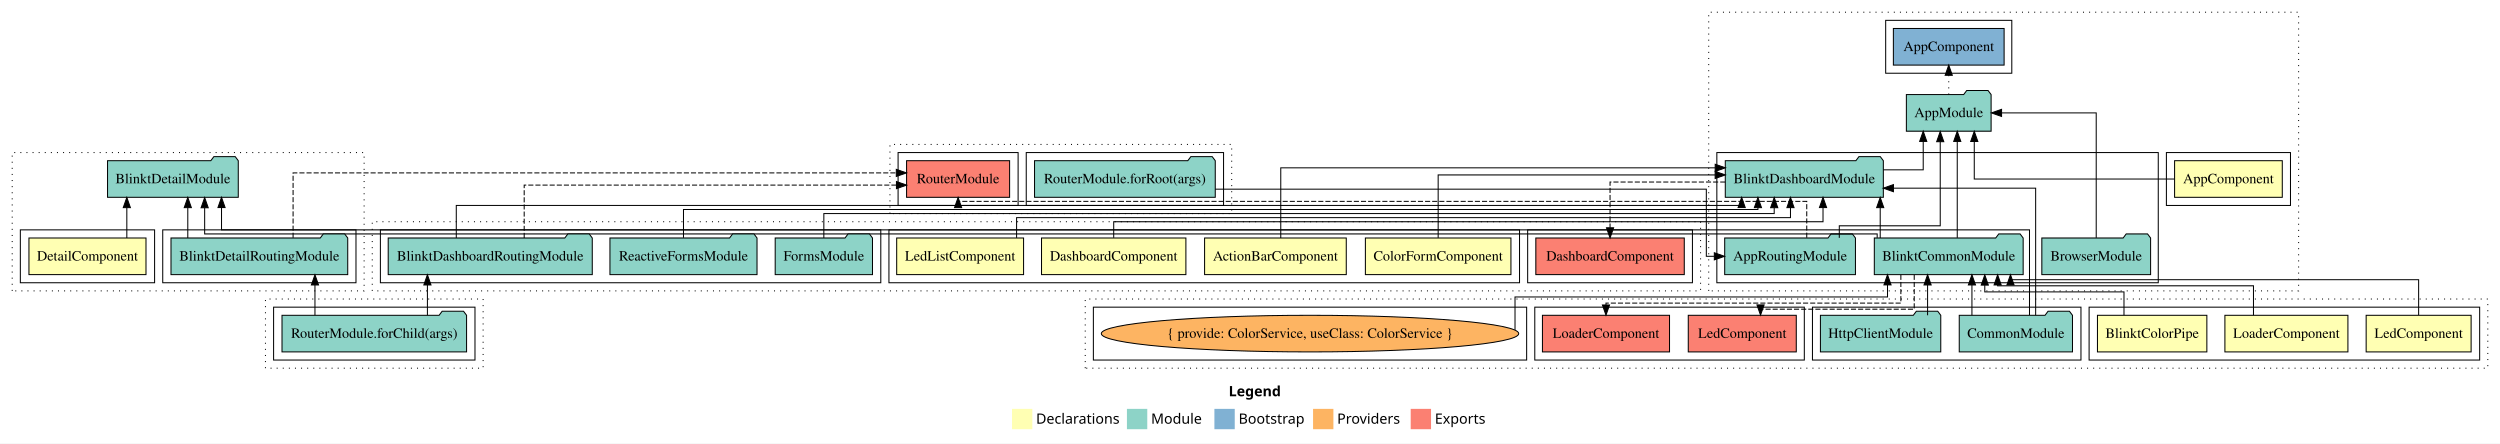
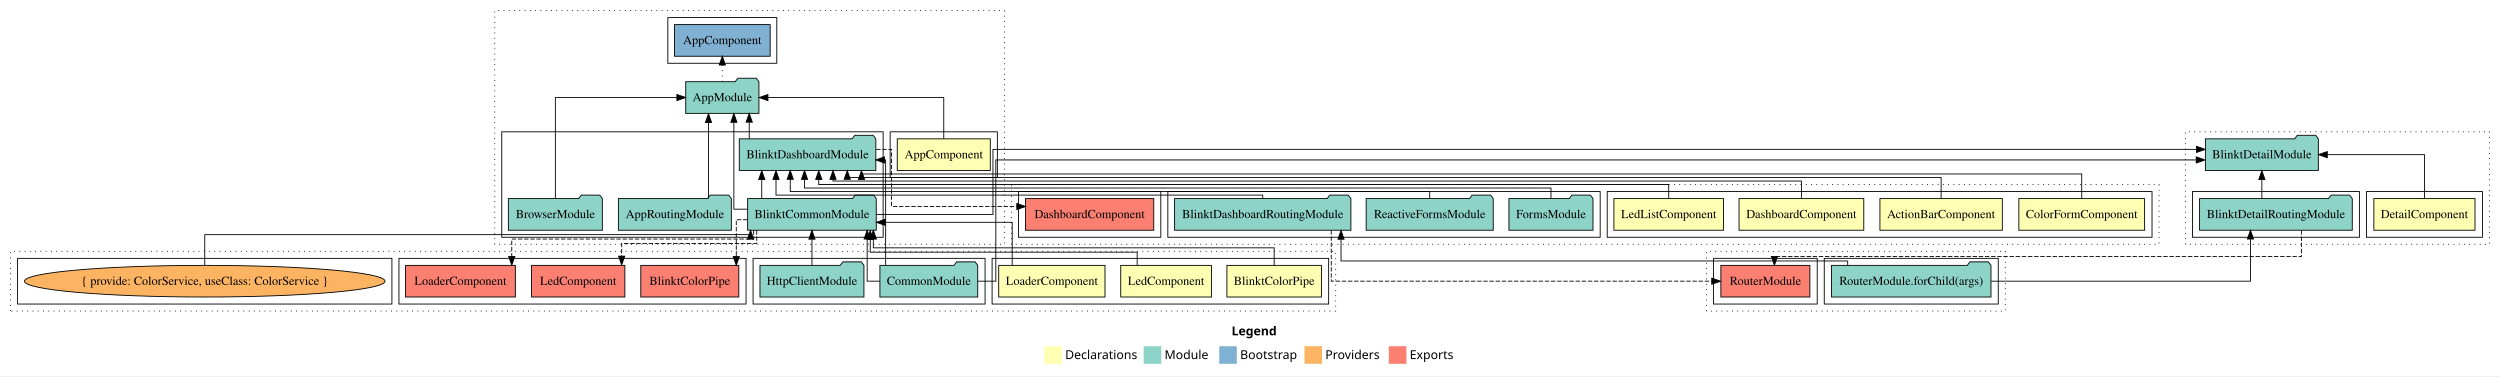
- <svg xmlns="http://www.w3.org/2000/svg" width="2458pt" height="436pt" viewBox="0.00 0.00 2458.00 436.00">
-   <g id="graph0" class="graph" transform="scale(1 1) rotate(0) translate(4 432)">
-     <polygon fill="#ffffff" stroke="transparent" points="-4,4 -4,-432 2454,-432 2454,4 -4,4" />
-     <text text-anchor="start" x="1204.009" y="-42.4" font-family="sans-serif" font-weight="bold" font-size="14.00" fill="#000000">Legend</text>
-     <polygon fill="#ffffb3" stroke="transparent" points="991,-10 991,-30 1011,-30 1011,-10 991,-10" />
-     <text text-anchor="start" x="1014.629" y="-15.4" font-family="sans-serif" font-size="14.00" fill="#000000">  Declarations</text>
-     <polygon fill="#8dd3c7" stroke="transparent" points="1104,-10 1104,-30 1124,-30 1124,-10 1104,-10" />
-     <text text-anchor="start" x="1127.725" y="-15.4" font-family="sans-serif" font-size="14.00" fill="#000000">  Module</text>
-     <polygon fill="#80b1d3" stroke="transparent" points="1190,-10 1190,-30 1210,-30 1210,-10 1190,-10" />
-     <text text-anchor="start" x="1213.781" y="-15.4" font-family="sans-serif" font-size="14.00" fill="#000000">  Bootstrap</text>
-     <polygon fill="#fdb462" stroke="transparent" points="1287,-10 1287,-30 1307,-30 1307,-10 1287,-10" />
-     <text text-anchor="start" x="1310.673" y="-15.4" font-family="sans-serif" font-size="14.00" fill="#000000">  Providers</text>
-     <polygon fill="#fb8072" stroke="transparent" points="1383,-10 1383,-30 1403,-30 1403,-10 1383,-10" />
-     <text text-anchor="start" x="1406.726" y="-15.4" font-family="sans-serif" font-size="14.00" fill="#000000">  Exports</text>
+ <svg xmlns="http://www.w3.org/2000/svg" width="2845pt" height="428pt" viewBox="0.00 0.00 2845.00 428.00">
+   <g id="graph0" class="graph" transform="scale(1 1) rotate(0) translate(4 424)">
+     <polygon fill="#ffffff" stroke="transparent" points="-4,4 -4,-424 2841,-424 2841,4 -4,4" />
+     <text text-anchor="start" x="1397.509" y="-42.4" font-family="sans-serif" font-weight="bold" font-size="14.00" fill="#000000">Legend</text>
+     <polygon fill="#ffffb3" stroke="transparent" points="1184.5,-10 1184.5,-30 1204.5,-30 1204.5,-10 1184.5,-10" />
+     <text text-anchor="start" x="1208.129" y="-15.4" font-family="sans-serif" font-size="14.00" fill="#000000">  Declarations</text>
+     <polygon fill="#8dd3c7" stroke="transparent" points="1297.5,-10 1297.5,-30 1317.5,-30 1317.5,-10 1297.5,-10" />
+     <text text-anchor="start" x="1321.225" y="-15.4" font-family="sans-serif" font-size="14.00" fill="#000000">  Module</text>
+     <polygon fill="#80b1d3" stroke="transparent" points="1383.5,-10 1383.5,-30 1403.5,-30 1403.5,-10 1383.5,-10" />
+     <text text-anchor="start" x="1407.281" y="-15.4" font-family="sans-serif" font-size="14.00" fill="#000000">  Bootstrap</text>
+     <polygon fill="#fdb462" stroke="transparent" points="1480.5,-10 1480.5,-30 1500.5,-30 1500.5,-10 1480.5,-10" />
+     <text text-anchor="start" x="1504.173" y="-15.4" font-family="sans-serif" font-size="14.00" fill="#000000">  Providers</text>
+     <polygon fill="#fb8072" stroke="transparent" points="1576.5,-10 1576.5,-30 1596.5,-30 1596.5,-10 1576.5,-10" />
+     <text text-anchor="start" x="1600.226" y="-15.4" font-family="sans-serif" font-size="14.00" fill="#000000">  Exports</text>
    <g id="clust1" class="cluster">
-       <polygon fill="none" stroke="#000000" stroke-dasharray="1,5" points="1676,-146 1676,-420 2256,-420 2256,-146 1676,-146" />
+       <polygon fill="none" stroke="#000000" stroke-dasharray="1,5" points="559,-146 559,-412 1139,-412 1139,-146 559,-146" />
    </g>
    <g id="clust2" class="cluster">
-       <polygon fill="none" stroke="#000000" points="2126,-230 2126,-282 2248,-282 2248,-230 2126,-230" />
+       <polygon fill="none" stroke="#000000" points="1009,-222 1009,-274 1131,-274 1131,-222 1009,-222" />
    </g>
    <g id="clust4" class="cluster">
-       <polygon fill="none" stroke="#000000" points="1684,-154 1684,-282 2118,-282 2118,-154 1684,-154" />
+       <polygon fill="none" stroke="#000000" points="567,-154 567,-274 1001,-274 1001,-154 567,-154" />
    </g>
    <g id="clust6" class="cluster">
-       <polygon fill="none" stroke="#000000" points="1850,-360 1850,-412 1974,-412 1974,-360 1850,-360" />
+       <polygon fill="none" stroke="#000000" points="756,-352 756,-404 880,-404 880,-352 756,-352" />
    </g>
    <g id="clust8" class="cluster">
-       <polygon fill="none" stroke="#000000" stroke-dasharray="1,5" points="871,-222 871,-290 1207,-290 1207,-222 871,-222" />
-     </g>
-     <g id="clust10" class="cluster">
-       <polygon fill="none" stroke="#000000" points="1005,-230 1005,-282 1199,-282 1199,-230 1005,-230" />
-     </g>
-     <g id="clust11" class="cluster">
-       <polygon fill="none" stroke="#000000" points="879,-230 879,-282 997,-282 997,-230 879,-230" />
+       <polygon fill="none" stroke="#000000" stroke-dasharray="1,5" points="8,-70 8,-138 1516,-138 1516,-70 8,-70" />
+     </g>
+     <g id="clust9" class="cluster">
+       <polygon fill="none" stroke="#000000" points="1125,-78 1125,-130 1508,-130 1508,-78 1125,-78" />
+     </g>
+     <g id="clust13" class="cluster">
+       <polygon fill="none" stroke="#000000" points="853,-78 853,-130 1117,-130 1117,-78 853,-78" />
    </g>
    <g id="clust14" class="cluster">
-       <polygon fill="none" stroke="#000000" stroke-dasharray="1,5" points="1063,-70 1063,-138 2442,-138 2442,-70 1063,-70" />
-     </g>
-     <g id="clust15" class="cluster">
-       <polygon fill="none" stroke="#000000" points="2050,-78 2050,-130 2434,-130 2434,-78 2050,-78" />
-     </g>
-     <g id="clust19" class="cluster">
-       <polygon fill="none" stroke="#000000" points="1778,-78 1778,-130 2042,-130 2042,-78 1778,-78" />
-     </g>
-     <g id="clust20" class="cluster">
-       <polygon fill="none" stroke="#000000" points="1505,-78 1505,-130 1770,-130 1770,-78 1505,-78" />
-     </g>
-     <g id="clust22" class="cluster">
-       <polygon fill="none" stroke="#000000" points="1071,-78 1071,-130 1497,-130 1497,-78 1071,-78" />
+       <polygon fill="none" stroke="#000000" points="450,-78 450,-130 845,-130 845,-78 450,-78" />
+     </g>
+     <g id="clust16" class="cluster">
+       <polygon fill="none" stroke="#000000" points="16,-78 16,-130 442,-130 442,-78 16,-78" />
+     </g>
+     <g id="clust17" class="cluster">
+       <polygon fill="none" stroke="#000000" stroke-dasharray="1,5" points="1147,-146 1147,-214 2453,-214 2453,-146 1147,-146" />
+     </g>
+     <g id="clust18" class="cluster">
+       <polygon fill="none" stroke="#000000" points="1825,-154 1825,-206 2445,-206 2445,-154 1825,-154" />
    </g>
    <g id="clust23" class="cluster">
-       <polygon fill="none" stroke="#000000" stroke-dasharray="1,5" points="362,-146 362,-214 1668,-214 1668,-146 362,-146" />
+       <polygon fill="none" stroke="#000000" points="1325,-154 1325,-206 1817,-206 1817,-154 1325,-154" />
    </g>
    <g id="clust24" class="cluster">
-       <polygon fill="none" stroke="#000000" points="870,-154 870,-206 1490,-206 1490,-154 870,-154" />
+       <polygon fill="none" stroke="#000000" points="1155,-154 1155,-206 1317,-206 1317,-154 1155,-154" />
+     </g>
+     <g id="clust27" class="cluster">
+       <polygon fill="none" stroke="#000000" stroke-dasharray="1,5" points="1938,-70 1938,-138 2278,-138 2278,-70 1938,-70" />
    </g>
    <g id="clust29" class="cluster">
-       <polygon fill="none" stroke="#000000" points="370,-154 370,-206 862,-206 862,-154 370,-154" />
+       <polygon fill="none" stroke="#000000" points="2072,-78 2072,-130 2270,-130 2270,-78 2072,-78" />
    </g>
    <g id="clust30" class="cluster">
-       <polygon fill="none" stroke="#000000" points="1498,-154 1498,-206 1660,-206 1660,-154 1498,-154" />
+       <polygon fill="none" stroke="#000000" points="1946,-78 1946,-130 2064,-130 2064,-78 1946,-78" />
    </g>
    <g id="clust33" class="cluster">
-       <polygon fill="none" stroke="#000000" stroke-dasharray="1,5" points="257,-70 257,-138 471,-138 471,-70 257,-70" />
-     </g>
-     <g id="clust35" class="cluster">
-       <polygon fill="none" stroke="#000000" points="265,-78 265,-130 463,-130 463,-78 265,-78" />
-     </g>
-     <g id="clust39" class="cluster">
-       <polygon fill="none" stroke="#000000" stroke-dasharray="1,5" points="8,-146 8,-282 354,-282 354,-146 8,-146" />
-     </g>
-     <g id="clust40" class="cluster">
-       <polygon fill="none" stroke="#000000" points="16,-154 16,-206 148,-206 148,-154 16,-154" />
-     </g>
-     <g id="clust42" class="cluster">
-       <polygon fill="none" stroke="#000000" points="156,-154 156,-206 346,-206 346,-154 156,-154" />
+       <polygon fill="none" stroke="#000000" stroke-dasharray="1,5" points="2483,-146 2483,-274 2829,-274 2829,-146 2483,-146" />
+     </g>
+     <g id="clust34" class="cluster">
+       <polygon fill="none" stroke="#000000" points="2689,-154 2689,-206 2821,-206 2821,-154 2689,-154" />
+     </g>
+     <g id="clust36" class="cluster">
+       <polygon fill="none" stroke="#000000" points="2491,-154 2491,-206 2681,-206 2681,-154 2491,-154" />
    </g>
    <g id="node1" class="node">
-       <polygon fill="#ffffb3" stroke="#000000" points="2239.94,-274 2134.06,-274 2134.06,-238 2239.94,-238 2239.94,-274" />
-       <text text-anchor="middle" x="2187" y="-251.8" font-family="Times,serif" font-size="14.00" fill="#000000">AppComponent</text>
+       <polygon fill="#ffffb3" stroke="#000000" points="1122.94,-266 1017.06,-266 1017.06,-230 1122.94,-230 1122.94,-266" />
+       <text text-anchor="middle" x="1070" y="-243.8" font-family="Times,serif" font-size="14.00" fill="#000000">AppComponent</text>
    </g>
    <g id="node2" class="node">
-       <polygon fill="#8dd3c7" stroke="#000000" points="1953.657,-339 1950.657,-343 1929.657,-343 1926.657,-339 1870.343,-339 1870.343,-303 1953.657,-303 1953.657,-339" />
-       <text text-anchor="middle" x="1912" y="-316.8" font-family="Times,serif" font-size="14.00" fill="#000000">AppModule</text>
+       <polygon fill="#8dd3c7" stroke="#000000" points="859.657,-331 856.657,-335 835.657,-335 832.657,-331 776.343,-331 776.343,-295 859.657,-295 859.657,-331" />
+       <text text-anchor="middle" x="818" y="-308.8" font-family="Times,serif" font-size="14.00" fill="#000000">AppModule</text>
    </g>
    <g id="edge1" class="edge">
-       <path fill="none" stroke="#000000" d="M2134.002,-256C2060.645,-256 1937.097,-256 1937.097,-256 1937.097,-256 1937.097,-292.894 1937.097,-292.894" />
-       <polygon fill="#000000" stroke="#000000" points="1933.597,-292.894 1937.097,-302.894 1940.597,-292.894 1933.597,-292.894" />
+       <path fill="none" stroke="#000000" d="M1070,-266.106C1070,-285.339 1070,-313 1070,-313 1070,-313 869.896,-313 869.896,-313" />
+       <polygon fill="#000000" stroke="#000000" points="869.896,-309.5 859.896,-313 869.895,-316.5 869.896,-309.5" />
    </g>
    <g id="node7" class="node">
-       <polygon fill="#80b1d3" stroke="#000000" points="1966.439,-404 1857.561,-404 1857.561,-368 1966.439,-368 1966.439,-404" />
-       <text text-anchor="middle" x="1912" y="-381.8" font-family="Times,serif" font-size="14.00" fill="#000000">AppComponent </text>
+       <polygon fill="#80b1d3" stroke="#000000" points="872.439,-396 763.561,-396 763.561,-360 872.439,-360 872.439,-396" />
+       <text text-anchor="middle" x="818" y="-373.8" font-family="Times,serif" font-size="14.00" fill="#000000">AppComponent </text>
    </g>
    <g id="edge6" class="edge">
-       <path fill="none" stroke="#000000" stroke-dasharray="1,5" d="M1912,-339.106C1912,-339.106 1912,-357.991 1912,-357.991" />
-       <polygon fill="#000000" stroke="#000000" points="1908.5,-357.991 1912,-367.991 1915.5,-357.991 1908.5,-357.991" />
+       <path fill="none" stroke="#000000" stroke-dasharray="1,5" d="M818,-331.106C818,-331.106 818,-349.991 818,-349.991" />
+       <polygon fill="#000000" stroke="#000000" points="814.5,-349.991 818,-359.991 821.5,-349.991 814.5,-349.991" />
    </g>
    <g id="node3" class="node">
-       <polygon fill="#8dd3c7" stroke="#000000" points="2110.473,-198 2107.473,-202 2086.473,-202 2083.473,-198 2003.527,-198 2003.527,-162 2110.473,-162 2110.473,-198" />
-       <text text-anchor="middle" x="2057" y="-175.8" font-family="Times,serif" font-size="14.00" fill="#000000">BrowserModule</text>
+       <polygon fill="#8dd3c7" stroke="#000000" points="681.473,-198 678.473,-202 657.473,-202 654.473,-198 574.527,-198 574.527,-162 681.473,-162 681.473,-198" />
+       <text text-anchor="middle" x="628" y="-175.8" font-family="Times,serif" font-size="14.00" fill="#000000">BrowserModule</text>
    </g>
    <g id="edge2" class="edge">
-       <path fill="none" stroke="#000000" d="M2057,-198.145C2057,-236.226 2057,-321 2057,-321 2057,-321 1963.94,-321 1963.94,-321" />
-       <polygon fill="#000000" stroke="#000000" points="1963.94,-317.5 1953.94,-321 1963.94,-324.5 1963.94,-317.5" />
+       <path fill="none" stroke="#000000" d="M628,-198.214C628,-234.64 628,-313 628,-313 628,-313 766.304,-313 766.304,-313" />
+       <polygon fill="#000000" stroke="#000000" points="766.304,-316.5 776.304,-313 766.304,-309.5 766.304,-316.5" />
    </g>
    <g id="node4" class="node">
-       <polygon fill="#8dd3c7" stroke="#000000" points="1820.274,-198 1817.274,-202 1796.274,-202 1793.274,-198 1691.726,-198 1691.726,-162 1820.274,-162 1820.274,-198" />
-       <text text-anchor="middle" x="1756" y="-175.8" font-family="Times,serif" font-size="14.00" fill="#000000">AppRoutingModule</text>
+       <polygon fill="#8dd3c7" stroke="#000000" points="828.274,-198 825.274,-202 804.274,-202 801.274,-198 699.726,-198 699.726,-162 828.274,-162 828.274,-198" />
+       <text text-anchor="middle" x="764" y="-175.8" font-family="Times,serif" font-size="14.00" fill="#000000">AppRoutingModule</text>
    </g>
    <g id="edge3" class="edge">
-       <path fill="none" stroke="#000000" d="M1804.389,-198.143C1804.389,-204.461 1804.389,-210 1804.389,-210 1804.389,-210 1903.634,-210 1903.634,-210 1903.634,-210 1903.634,-292.671 1903.634,-292.671" />
-       <polygon fill="#000000" stroke="#000000" points="1900.134,-292.671 1903.634,-302.671 1907.134,-292.671 1900.134,-292.671" />
+       <path fill="none" stroke="#000000" d="M802.279,-198.214C802.279,-198.214 802.279,-284.579 802.279,-284.579" />
+       <polygon fill="#000000" stroke="#000000" points="798.779,-284.579 802.279,-294.579 805.779,-284.579 798.779,-284.579" />
+     </g>
+     <g id="node5" class="node">
+       <polygon fill="#8dd3c7" stroke="#000000" points="992.699,-266 989.699,-270 968.699,-270 965.699,-266 837.301,-266 837.301,-230 992.699,-230 992.699,-266" />
+       <text text-anchor="middle" x="915" y="-243.8" font-family="Times,serif" font-size="14.00" fill="#000000">BlinktDashboardModule</text>
+     </g>
+     <g id="edge4" class="edge">
+       <path fill="none" stroke="#000000" d="M848.614,-266.106C848.614,-266.106 848.614,-284.991 848.614,-284.991" />
+       <polygon fill="#000000" stroke="#000000" points="845.114,-284.991 848.614,-294.991 852.114,-284.991 845.114,-284.991" />
+     </g>
+     <g id="node24" class="node">
+       <polygon fill="#fb8072" stroke="#000000" points="1308.974,-198 1163.026,-198 1163.026,-162 1308.974,-162 1308.974,-198" />
+       <text text-anchor="middle" x="1236" y="-175.8" font-family="Times,serif" font-size="14.00" fill="#000000">DashboardComponent </text>
+     </g>
+     <g id="edge25" class="edge">
+       <path fill="none" stroke="#000000" stroke-dasharray="5,2" d="M993.046,-254C1003.43,-254 1010.576,-254 1010.576,-254 1010.576,-254 1010.576,-189 1010.576,-189 1010.576,-189 1153.122,-189 1153.122,-189" />
+       <polygon fill="#000000" stroke="#000000" points="1153.122,-192.5 1163.122,-189 1153.122,-185.5 1153.122,-192.5" />
+     </g>
+     <g id="node6" class="node">
+       <polygon fill="#8dd3c7" stroke="#000000" points="993.176,-198 990.176,-202 969.176,-202 966.176,-198 846.824,-198 846.824,-162 993.176,-162 993.176,-198" />
+       <text text-anchor="middle" x="920" y="-175.8" font-family="Times,serif" font-size="14.00" fill="#000000">BlinktCommonModule</text>
+     </g>
+     <g id="edge5" class="edge">
+       <path fill="none" stroke="#000000" d="M846.617,-186C837.409,-186 831.139,-186 831.139,-186 831.139,-186 831.139,-284.804 831.139,-284.804" />
+       <polygon fill="#000000" stroke="#000000" points="827.639,-284.804 831.139,-294.804 834.639,-284.804 827.639,-284.804" />
+     </g>
+     <g id="edge24" class="edge">
+       <path fill="none" stroke="#000000" d="M862.877,-198.223C862.877,-198.223 862.877,-219.727 862.877,-219.727" />
+       <polygon fill="#000000" stroke="#000000" points="859.377,-219.727 862.877,-229.727 866.377,-219.727 859.377,-219.727" />
+     </g>
+     <g id="node13" class="node">
+       <polygon fill="#fb8072" stroke="#000000" points="707.1,-122 600.9,-122 600.9,-86 707.1,-86 707.1,-122" />
+       <text text-anchor="middle" x="654" y="-99.8" font-family="Times,serif" font-size="14.00" fill="#000000">LedComponent </text>
+     </g>
+     <g id="edge12" class="edge">
+       <path fill="none" stroke="#000000" stroke-dasharray="5,2" d="M857.168,-161.955C857.168,-154.251 857.168,-147 857.168,-147 857.168,-147 703.456,-147 703.456,-147 703.456,-147 703.456,-132.485 703.456,-132.485" />
+       <polygon fill="#000000" stroke="#000000" points="706.956,-132.485 703.456,-122.485 699.956,-132.486 706.956,-132.485" />
+     </g>
+     <g id="node14" class="node">
+       <polygon fill="#fb8072" stroke="#000000" points="582.476,-122 457.524,-122 457.524,-86 582.476,-86 582.476,-122" />
+       <text text-anchor="middle" x="520" y="-99.8" font-family="Times,serif" font-size="14.00" fill="#000000">LoaderComponent </text>
+     </g>
+     <g id="edge13" class="edge">
+       <path fill="none" stroke="#000000" stroke-dasharray="5,2" d="M853.666,-161.793C853.666,-156.445 853.666,-152 853.666,-152 853.666,-152 578.375,-152 578.375,-152 578.375,-152 578.375,-132.147 578.375,-132.147" />
+       <polygon fill="#000000" stroke="#000000" points="581.875,-132.147 578.375,-122.147 574.875,-132.147 581.875,-132.147" />
+     </g>
+     <g id="node15" class="node">
+       <polygon fill="#fb8072" stroke="#000000" points="836.784,-122 725.216,-122 725.216,-86 836.784,-86 836.784,-122" />
+       <text text-anchor="middle" x="781" y="-99.8" font-family="Times,serif" font-size="14.00" fill="#000000">BlinktColorPipe </text>
+     </g>
+     <g id="edge14" class="edge">
+       <path fill="none" stroke="#000000" stroke-dasharray="5,2" d="M846.596,-174C838.941,-174 833.89,-174 833.89,-174 833.89,-174 833.89,-132.027 833.89,-132.027" />
+       <polygon fill="#000000" stroke="#000000" points="837.39,-132.027 833.89,-122.027 830.39,-132.027 837.39,-132.027" />
+     </g>
+     <g id="node28" class="node">
+       <polygon fill="#8dd3c7" stroke="#000000" points="2634.266,-266 2631.266,-270 2610.266,-270 2607.266,-266 2505.734,-266 2505.734,-230 2634.266,-230 2634.266,-266" />
+       <text text-anchor="middle" x="2570" y="-243.8" font-family="Times,serif" font-size="14.00" fill="#000000">BlinktDetailModule</text>
+     </g>
+     <g id="edge31" class="edge">
+       <path fill="none" stroke="#000000" d="M993.202,-180C1052.408,-180 1125.984,-180 1125.984,-180 1125.984,-180 1125.984,-254 1125.984,-254 1125.984,-254 2495.619,-254 2495.619,-254" />
+       <polygon fill="#000000" stroke="#000000" points="2495.62,-257.5 2505.619,-254 2495.619,-250.5 2495.62,-257.5" />
+     </g>
+     <g id="node8" class="node">
+       <polygon fill="#ffffb3" stroke="#000000" points="1374.6,-122 1271.4,-122 1271.4,-86 1374.6,-86 1374.6,-122" />
+       <text text-anchor="middle" x="1323" y="-99.8" font-family="Times,serif" font-size="14.00" fill="#000000">LedComponent</text>
+     </g>
+     <g id="edge7" class="edge">
+       <path fill="none" stroke="#000000" d="M1290.093,-122.045C1290.093,-129.749 1290.093,-137 1290.093,-137 1290.093,-137 986.334,-137 986.334,-137 986.334,-137 986.334,-151.515 986.334,-151.515" />
+       <polygon fill="#000000" stroke="#000000" points="982.834,-151.514 986.334,-161.515 989.834,-151.515 982.834,-151.514" />
    </g>
    <g id="node9" class="node">
-       <polygon fill="#fb8072" stroke="#000000" points="988.652,-274 887.348,-274 887.348,-238 988.652,-238 988.652,-274" />
-       <text text-anchor="middle" x="938" y="-251.8" font-family="Times,serif" font-size="14.00" fill="#000000">RouterModule </text>
+       <polygon fill="#ffffb3" stroke="#000000" points="1253.475,-122 1132.525,-122 1132.525,-86 1253.475,-86 1253.475,-122" />
+       <text text-anchor="middle" x="1193" y="-99.8" font-family="Times,serif" font-size="14.00" fill="#000000">LoaderComponent</text>
    </g>
    <g id="edge8" class="edge">
-       <path fill="none" stroke="#000000" stroke-dasharray="5,2" d="M1772.392,-198.282C1772.392,-213.948 1772.392,-234 1772.392,-234 1772.392,-234 938,-234 938,-234 938,-234 938,-234.383 938,-234.383" />
-       <polygon fill="#000000" stroke="#000000" points="934.5,-227.832 938,-237.832 941.5,-227.832 934.5,-227.832" />
-     </g>
-     <g id="node5" class="node">
-       <polygon fill="#8dd3c7" stroke="#000000" points="1847.699,-274 1844.699,-278 1823.699,-278 1820.699,-274 1692.301,-274 1692.301,-238 1847.699,-238 1847.699,-274" />
-       <text text-anchor="middle" x="1770" y="-251.8" font-family="Times,serif" font-size="14.00" fill="#000000">BlinktDashboardModule</text>
-     </g>
-     <g id="edge4" class="edge">
-       <path fill="none" stroke="#000000" d="M1847.651,-265C1869.243,-265 1886.903,-265 1886.903,-265 1886.903,-265 1886.903,-292.973 1886.903,-292.973" />
-       <polygon fill="#000000" stroke="#000000" points="1883.403,-292.973 1886.903,-302.973 1890.403,-292.973 1883.403,-292.973" />
+       <path fill="none" stroke="#000000" d="M1147.888,-122.308C1147.888,-142.145 1147.888,-171 1147.888,-171 1147.888,-171 1003.36,-171 1003.36,-171" />
+       <polygon fill="#000000" stroke="#000000" points="1003.36,-167.5 993.36,-171 1003.36,-174.5 1003.36,-167.5" />
+     </g>
+     <g id="node10" class="node">
+       <polygon fill="#ffffb3" stroke="#000000" points="1499.784,-122 1392.216,-122 1392.216,-86 1499.784,-86 1499.784,-122" />
+       <text text-anchor="middle" x="1446" y="-99.8" font-family="Times,serif" font-size="14.00" fill="#000000">BlinktColorPipe</text>
+     </g>
+     <g id="edge9" class="edge">
+       <path fill="none" stroke="#000000" d="M1446,-122.11C1446,-131.897 1446,-142 1446,-142 1446,-142 989.836,-142 989.836,-142 989.836,-142 989.836,-151.89 989.836,-151.89" />
+       <polygon fill="#000000" stroke="#000000" points="986.336,-151.89 989.836,-161.89 993.336,-151.89 986.336,-151.89" />
+     </g>
+     <g id="node11" class="node">
+       <polygon fill="#8dd3c7" stroke="#000000" points="1108.668,-122 1105.668,-126 1084.668,-126 1081.668,-122 997.332,-122 997.332,-86 1108.668,-86 1108.668,-122" />
+       <text text-anchor="middle" x="1053" y="-99.8" font-family="Times,serif" font-size="14.00" fill="#000000">CommonModule</text>
+     </g>
+     <g id="edge20" class="edge">
+       <path fill="none" stroke="#000000" d="M1003.871,-122.041C1003.871,-159.448 1003.871,-242 1003.871,-242 1003.871,-242 1002.615,-242 1002.615,-242" />
+       <polygon fill="#000000" stroke="#000000" points="1002.615,-238.5 992.615,-242 1002.615,-245.5 1002.615,-238.5" />
+     </g>
+     <g id="edge10" class="edge">
+       <path fill="none" stroke="#000000" d="M997.032,-104C988.695,-104 982.832,-104 982.832,-104 982.832,-104 982.832,-151.989 982.832,-151.989" />
+       <polygon fill="#000000" stroke="#000000" points="979.332,-151.989 982.832,-161.989 986.332,-151.989 979.332,-151.989" />
+     </g>
+     <g id="edge29" class="edge">
+       <path fill="none" stroke="#000000" d="M1108.815,-104C1120.442,-104 1129.248,-104 1129.248,-104 1129.248,-104 1129.248,-242 1129.248,-242 1129.248,-242 2495.295,-242 2495.295,-242" />
+       <polygon fill="#000000" stroke="#000000" points="2495.295,-245.5 2505.295,-242 2495.295,-238.5 2495.295,-245.5" />
+     </g>
+     <g id="node12" class="node">
+       <polygon fill="#8dd3c7" stroke="#000000" points="979.161,-122 976.161,-126 955.161,-126 952.161,-122 860.839,-122 860.839,-86 979.161,-86 979.161,-122" />
+       <text text-anchor="middle" x="920" y="-99.8" font-family="Times,serif" font-size="14.00" fill="#000000">HttpClientModule</text>
+     </g>
+     <g id="edge11" class="edge">
+       <path fill="none" stroke="#000000" d="M920,-122.011C920,-122.011 920,-151.855 920,-151.855" />
+       <polygon fill="#000000" stroke="#000000" points="916.5,-151.855 920,-161.855 923.5,-151.855 916.5,-151.855" />
+     </g>
+     <g id="node16" class="node">
+       <ellipse fill="#fdb462" stroke="#000000" cx="229" cy="-104" rx="205.203" ry="18" />
+       <text text-anchor="middle" x="229" y="-99.8" font-family="Times,serif" font-size="14.00" fill="#000000">{ provide: ColorService, useClass: ColorService }</text>
+     </g>
+     <g id="edge15" class="edge">
+       <path fill="none" stroke="#000000" d="M229,-122.24C229,-137.571 229,-157 229,-157 229,-157 850.164,-157 850.164,-157 850.164,-157 850.164,-157.488 850.164,-157.488" />
+       <polygon fill="#000000" stroke="#000000" points="846.664,-151.878 850.164,-161.878 853.664,-151.878 846.664,-151.878" />
+     </g>
+     <g id="node17" class="node">
+       <polygon fill="#ffffb3" stroke="#000000" points="2116.973,-198 1975.027,-198 1975.027,-162 2116.973,-162 2116.973,-198" />
+       <text text-anchor="middle" x="2046" y="-175.8" font-family="Times,serif" font-size="14.00" fill="#000000">DashboardComponent</text>
+     </g>
+     <g id="edge16" class="edge">
+       <path fill="none" stroke="#000000" d="M2046,-198.11C2046,-207.897 2046,-218 2046,-218 2046,-218 943.954,-218 943.954,-218 943.954,-218 943.954,-219.857 943.954,-219.857" />
+       <polygon fill="#000000" stroke="#000000" points="940.454,-219.857 943.954,-229.857 947.454,-219.857 940.454,-219.857" />
+     </g>
+     <g id="node18" class="node">
+       <polygon fill="#ffffb3" stroke="#000000" points="1957.378,-198 1832.622,-198 1832.622,-162 1957.378,-162 1957.378,-198" />
+       <text text-anchor="middle" x="1895" y="-175.8" font-family="Times,serif" font-size="14.00" fill="#000000">LedListComponent</text>
+     </g>
+     <g id="edge17" class="edge">
+       <path fill="none" stroke="#000000" d="M1895,-198.194C1895,-206.278 1895,-214 1895,-214 1895,-214 927.738,-214 927.738,-214 927.738,-214 927.738,-219.806 927.738,-219.806" />
+       <polygon fill="#000000" stroke="#000000" points="924.239,-219.805 927.738,-229.806 931.239,-219.806 924.239,-219.805" />
+     </g>
+     <g id="node19" class="node">
+       <polygon fill="#ffffb3" stroke="#000000" points="2436.555,-198 2293.445,-198 2293.445,-162 2436.555,-162 2436.555,-198" />
+       <text text-anchor="middle" x="2365" y="-175.8" font-family="Times,serif" font-size="14.00" fill="#000000">ColorFormComponent</text>
+     </g>
+     <g id="edge18" class="edge">
+       <path fill="none" stroke="#000000" d="M2365,-198.18C2365,-211.038 2365,-226 2365,-226 2365,-226 976.384,-226 976.384,-226 976.384,-226 976.384,-226.383 976.384,-226.383" />
+       <polygon fill="#000000" stroke="#000000" points="972.885,-219.832 976.384,-229.832 979.885,-219.832 972.885,-219.832" />
+     </g>
+     <g id="node20" class="node">
+       <polygon fill="#ffffb3" stroke="#000000" points="2274.647,-198 2135.353,-198 2135.353,-162 2274.647,-162 2274.647,-198" />
+       <text text-anchor="middle" x="2205" y="-175.8" font-family="Times,serif" font-size="14.00" fill="#000000">ActionBarComponent</text>
+     </g>
+     <g id="edge19" class="edge">
+       <path fill="none" stroke="#000000" d="M2205,-198.055C2205,-209.439 2205,-222 2205,-222 2205,-222 960.169,-222 960.169,-222 960.169,-222 960.169,-222.794 960.169,-222.794" />
+       <polygon fill="#000000" stroke="#000000" points="956.669,-219.942 960.169,-229.942 963.669,-219.942 956.669,-219.942" />
+     </g>
+     <g id="node21" class="node">
+       <polygon fill="#8dd3c7" stroke="#000000" points="1808.829,-198 1805.829,-202 1784.829,-202 1781.829,-198 1713.171,-198 1713.171,-162 1808.829,-162 1808.829,-198" />
+       <text text-anchor="middle" x="1761" y="-175.8" font-family="Times,serif" font-size="14.00" fill="#000000">FormsModule</text>
+     </g>
+     <g id="edge21" class="edge">
+       <path fill="none" stroke="#000000" d="M1761,-198.143C1761,-204.461 1761,-210 1761,-210 1761,-210 911.523,-210 911.523,-210 911.523,-210 911.523,-219.89 911.523,-219.89" />
+       <polygon fill="#000000" stroke="#000000" points="908.023,-219.89 911.523,-229.89 915.023,-219.89 908.023,-219.89" />
+     </g>
+     <g id="node22" class="node">
+       <polygon fill="#8dd3c7" stroke="#000000" points="1695.305,-198 1692.305,-202 1671.305,-202 1668.305,-198 1550.695,-198 1550.695,-162 1695.305,-162 1695.305,-198" />
+       <text text-anchor="middle" x="1623" y="-175.8" font-family="Times,serif" font-size="14.00" fill="#000000">ReactiveFormsModule</text>
+     </g>
+     <g id="edge22" class="edge">
+       <path fill="none" stroke="#000000" d="M1623,-198.058C1623,-202.494 1623,-206 1623,-206 1623,-206 895.308,-206 895.308,-206 895.308,-206 895.308,-219.945 895.308,-219.945" />
+       <polygon fill="#000000" stroke="#000000" points="891.808,-219.944 895.308,-229.945 898.808,-219.945 891.808,-219.944" />
+     </g>
+     <g id="node23" class="node">
+       <polygon fill="#8dd3c7" stroke="#000000" points="1533.317,-198 1530.317,-202 1509.317,-202 1506.317,-198 1332.683,-198 1332.683,-162 1533.317,-162 1533.317,-198" />
+       <text text-anchor="middle" x="1433" y="-175.8" font-family="Times,serif" font-size="14.00" fill="#000000">BlinktDashboardRoutingModule</text>
+     </g>
+     <g id="edge23" class="edge">
+       <path fill="none" stroke="#000000" d="M1433,-198.168C1433,-200.448 1433,-202 1433,-202 1433,-202 879.093,-202 879.093,-202 879.093,-202 879.093,-219.82 879.093,-219.82" />
+       <polygon fill="#000000" stroke="#000000" points="875.593,-219.82 879.093,-229.82 882.593,-219.82 875.593,-219.82" />
+     </g>
+     <g id="node26" class="node">
+       <polygon fill="#fb8072" stroke="#000000" points="2055.652,-122 1954.348,-122 1954.348,-86 2055.652,-86 2055.652,-122" />
+       <text text-anchor="middle" x="2005" y="-99.8" font-family="Times,serif" font-size="14.00" fill="#000000">RouterModule </text>
+     </g>
+     <g id="edge27" class="edge">
+       <path fill="none" stroke="#000000" stroke-dasharray="5,2" d="M1510.981,-161.989C1510.981,-139.515 1510.981,-104 1510.981,-104 1510.981,-104 1943.992,-104 1943.992,-104" />
+       <polygon fill="#000000" stroke="#000000" points="1943.992,-107.5 1953.992,-104 1943.992,-100.5 1943.992,-107.5" />
    </g>
    <g id="node25" class="node">
-       <polygon fill="#fb8072" stroke="#000000" points="1651.974,-198 1506.026,-198 1506.026,-162 1651.974,-162 1651.974,-198" />
-       <text text-anchor="middle" x="1579" y="-175.8" font-family="Times,serif" font-size="14.00" fill="#000000">DashboardComponent </text>
+       <polygon fill="#8dd3c7" stroke="#000000" points="2261.732,-122 2258.732,-126 2237.732,-126 2234.732,-122 2080.268,-122 2080.268,-86 2261.732,-86 2261.732,-122" />
+       <text text-anchor="middle" x="2171" y="-99.8" font-family="Times,serif" font-size="14.00" fill="#000000">RouterModule.forChild(args)</text>
    </g>
    <g id="edge26" class="edge">
-       <path fill="none" stroke="#000000" stroke-dasharray="5,2" d="M1692.313,-253C1639.434,-253 1579,-253 1579,-253 1579,-253 1579,-208.045 1579,-208.045" />
-       <polygon fill="#000000" stroke="#000000" points="1582.5,-208.045 1579,-198.045 1575.5,-208.045 1582.5,-208.045" />
-     </g>
-     <g id="node6" class="node">
-       <polygon fill="#8dd3c7" stroke="#000000" points="1985.176,-198 1982.176,-202 1961.176,-202 1958.176,-198 1838.824,-198 1838.824,-162 1985.176,-162 1985.176,-198" />
-       <text text-anchor="middle" x="1912" y="-175.8" font-family="Times,serif" font-size="14.00" fill="#000000">BlinktCommonModule</text>
-     </g>
-     <g id="edge5" class="edge">
-       <path fill="none" stroke="#000000" d="M1920.366,-198.145C1920.366,-198.145 1920.366,-292.925 1920.366,-292.925" />
-       <polygon fill="#000000" stroke="#000000" points="1916.866,-292.925 1920.366,-302.925 1923.866,-292.925 1916.866,-292.925" />
-     </g>
-     <g id="edge25" class="edge">
-       <path fill="none" stroke="#000000" d="M1844.62,-198.011C1844.62,-198.011 1844.62,-227.855 1844.62,-227.855" />
-       <polygon fill="#000000" stroke="#000000" points="1841.12,-227.855 1844.62,-237.855 1848.12,-227.855 1841.12,-227.855" />
-     </g>
-     <g id="node15" class="node">
-       <polygon fill="#fb8072" stroke="#000000" points="1762.1,-122 1655.9,-122 1655.9,-86 1762.1,-86 1762.1,-122" />
-       <text text-anchor="middle" x="1709" y="-99.8" font-family="Times,serif" font-size="14.00" fill="#000000">LedComponent </text>
-     </g>
-     <g id="edge14" class="edge">
-       <path fill="none" stroke="#000000" stroke-dasharray="5,2" d="M1878.063,-161.813C1878.063,-146.818 1878.063,-128 1878.063,-128 1878.063,-128 1726.956,-128 1726.956,-128 1726.956,-128 1726.956,-127.419 1726.956,-127.419" />
-       <polygon fill="#000000" stroke="#000000" points="1730.457,-132.19 1726.956,-122.19 1723.457,-132.19 1730.457,-132.19" />
-     </g>
-     <g id="node16" class="node">
-       <polygon fill="#fb8072" stroke="#000000" points="1637.476,-122 1512.524,-122 1512.524,-86 1637.476,-86 1637.476,-122" />
-       <text text-anchor="middle" x="1575" y="-99.8" font-family="Times,serif" font-size="14.00" fill="#000000">LoaderComponent </text>
-     </g>
-     <g id="edge15" class="edge">
-       <path fill="none" stroke="#000000" stroke-dasharray="5,2" d="M1864.929,-161.82C1864.929,-148.962 1864.929,-134 1864.929,-134 1864.929,-134 1575,-134 1575,-134 1575,-134 1575,-132.143 1575,-132.143" />
-       <polygon fill="#000000" stroke="#000000" points="1578.5,-132.143 1575,-122.143 1571.5,-132.143 1578.5,-132.143" />
-     </g>
-     <g id="node28" class="node">
-       <polygon fill="#8dd3c7" stroke="#000000" points="230.266,-274 227.266,-278 206.266,-278 203.266,-274 101.734,-274 101.734,-238 230.266,-238 230.266,-274" />
-       <text text-anchor="middle" x="166" y="-251.8" font-family="Times,serif" font-size="14.00" fill="#000000">BlinktDetailModule</text>
+       <path fill="none" stroke="#000000" d="M2098.685,-122.122C2098.685,-124.973 2098.685,-127 2098.685,-127 2098.685,-127 1522.07,-127 1522.07,-127 1522.07,-127 1522.07,-151.76 1522.07,-151.76" />
+       <polygon fill="#000000" stroke="#000000" points="1518.57,-151.76 1522.07,-161.76 1525.57,-151.76 1518.57,-151.76" />
+     </g>
+     <g id="node29" class="node">
+       <polygon fill="#8dd3c7" stroke="#000000" points="2672.884,-198 2669.884,-202 2648.884,-202 2645.884,-198 2499.116,-198 2499.116,-162 2672.884,-162 2672.884,-198" />
+       <text text-anchor="middle" x="2586" y="-175.8" font-family="Times,serif" font-size="14.00" fill="#000000">BlinktDetailRoutingModule</text>
    </g>
    <g id="edge32" class="edge">
-       <path fill="none" stroke="#000000" d="M1841.641,-198.168C1841.641,-200.448 1841.641,-202 1841.641,-202 1841.641,-202 197.221,-202 197.221,-202 197.221,-202 197.221,-227.718 197.221,-227.718" />
-       <polygon fill="#000000" stroke="#000000" points="193.721,-227.718 197.221,-237.718 200.721,-227.718 193.721,-227.718" />
-     </g>
-     <g id="node8" class="node">
-       <polygon fill="#8dd3c7" stroke="#000000" points="1190.842,-274 1187.842,-278 1166.842,-278 1163.842,-274 1013.158,-274 1013.158,-238 1190.842,-238 1190.842,-274" />
-       <text text-anchor="middle" x="1102" y="-251.8" font-family="Times,serif" font-size="14.00" fill="#000000">RouterModule.forRoot(args)</text>
-     </g>
-     <g id="edge7" class="edge">
-       <path fill="none" stroke="#000000" d="M1190.694,-246C1351.262,-246 1673.657,-246 1673.657,-246 1673.657,-246 1673.657,-180 1673.657,-180 1673.657,-180 1681.524,-180 1681.524,-180" />
-       <polygon fill="#000000" stroke="#000000" points="1681.524,-183.5 1691.524,-180 1681.524,-176.5 1681.524,-183.5" />
-     </g>
-     <g id="node10" class="node">
-       <polygon fill="#ffffb3" stroke="#000000" points="2425.6,-122 2322.4,-122 2322.4,-86 2425.6,-86 2425.6,-122" />
-       <text text-anchor="middle" x="2374" y="-99.8" font-family="Times,serif" font-size="14.00" fill="#000000">LedComponent</text>
-     </g>
-     <g id="edge9" class="edge">
-       <path fill="none" stroke="#000000" d="M2374,-122.24C2374,-137.571 2374,-157 2374,-157 2374,-157 1972.704,-157 1972.704,-157 1972.704,-157 1972.704,-157.488 1972.704,-157.488" />
-       <polygon fill="#000000" stroke="#000000" points="1969.204,-151.878 1972.704,-161.878 1976.204,-151.878 1969.204,-151.878" />
-     </g>
-     <g id="node11" class="node">
-       <polygon fill="#ffffb3" stroke="#000000" points="2304.475,-122 2183.525,-122 2183.525,-86 2304.475,-86 2304.475,-122" />
-       <text text-anchor="middle" x="2244" y="-99.8" font-family="Times,serif" font-size="14.00" fill="#000000">LoaderComponent</text>
-     </g>
-     <g id="edge10" class="edge">
-       <path fill="none" stroke="#000000" d="M2211.616,-122.037C2211.616,-135.291 2211.616,-151 2211.616,-151 2211.616,-151 1960.069,-151 1960.069,-151 1960.069,-151 1960.069,-152.08 1960.069,-152.08" />
-       <polygon fill="#000000" stroke="#000000" points="1956.569,-151.798 1960.069,-161.798 1963.569,-151.799 1956.569,-151.798" />
-     </g>
-     <g id="node12" class="node">
-       <polygon fill="#ffffb3" stroke="#000000" points="2165.784,-122 2058.216,-122 2058.216,-86 2165.784,-86 2165.784,-122" />
-       <text text-anchor="middle" x="2112" y="-99.8" font-family="Times,serif" font-size="14.00" fill="#000000">BlinktColorPipe</text>
-     </g>
-     <g id="edge11" class="edge">
-       <path fill="none" stroke="#000000" d="M2084.297,-122.103C2084.297,-133.086 2084.297,-145 2084.297,-145 2084.297,-145 1947.435,-145 1947.435,-145 1947.435,-145 1947.435,-151.68 1947.435,-151.68" />
-       <polygon fill="#000000" stroke="#000000" points="1943.935,-151.68 1947.435,-161.68 1950.935,-151.68 1943.935,-151.68" />
-     </g>
-     <g id="node13" class="node">
-       <polygon fill="#8dd3c7" stroke="#000000" points="2033.668,-122 2030.668,-126 2009.668,-126 2006.668,-122 1922.332,-122 1922.332,-86 2033.668,-86 2033.668,-122" />
-       <text text-anchor="middle" x="1978" y="-99.8" font-family="Times,serif" font-size="14.00" fill="#000000">CommonModule</text>
-     </g>
-     <g id="edge21" class="edge">
-       <path fill="none" stroke="#000000" d="M1997.455,-122.111C1997.455,-160.59 1997.455,-247 1997.455,-247 1997.455,-247 1857.641,-247 1857.641,-247" />
-       <polygon fill="#000000" stroke="#000000" points="1857.641,-243.5 1847.641,-247 1857.641,-250.5 1857.641,-243.5" />
-     </g>
-     <g id="edge12" class="edge">
-       <path fill="none" stroke="#000000" d="M1934.801,-122.011C1934.801,-122.011 1934.801,-151.855 1934.801,-151.855" />
-       <polygon fill="#000000" stroke="#000000" points="1931.301,-151.855 1934.801,-161.855 1938.301,-151.855 1931.301,-151.855" />
+       <path fill="none" stroke="#000000" d="M2261.992,-104C2376.117,-104 2557.019,-104 2557.019,-104 2557.019,-104 2557.019,-151.989 2557.019,-151.989" />
+       <polygon fill="#000000" stroke="#000000" points="2553.519,-151.989 2557.019,-161.989 2560.519,-151.989 2553.519,-151.989" />
+     </g>
+     <g id="node27" class="node">
+       <polygon fill="#ffffb3" stroke="#000000" points="2812.541,-198 2697.459,-198 2697.459,-162 2812.541,-162 2812.541,-198" />
+       <text text-anchor="middle" x="2755" y="-175.8" font-family="Times,serif" font-size="14.00" fill="#000000">DetailComponent</text>
+     </g>
+     <g id="edge28" class="edge">
+       <path fill="none" stroke="#000000" d="M2755,-198.223C2755,-218.365 2755,-248 2755,-248 2755,-248 2644.444,-248 2644.444,-248" />
+       <polygon fill="#000000" stroke="#000000" points="2644.444,-244.5 2634.444,-248 2644.444,-251.5 2644.444,-244.5" />
+     </g>
+     <g id="edge33" class="edge">
+       <path fill="none" stroke="#000000" stroke-dasharray="5,2" d="M2614.981,-161.853C2614.981,-148.261 2614.981,-132 2614.981,-132 2614.981,-132 2015.295,-132 2015.295,-132 2015.295,-132 2015.295,-131.021 2015.295,-131.021" />
+       <polygon fill="#000000" stroke="#000000" points="2018.795,-132.207 2015.295,-122.207 2011.795,-132.207 2018.795,-132.207" />
    </g>
    <g id="edge30" class="edge">
-       <path fill="none" stroke="#000000" d="M1991.396,-122.236C1991.396,-151.574 1991.396,-206 1991.396,-206 1991.396,-206 213.802,-206 213.802,-206 213.802,-206 213.802,-227.949 213.802,-227.949" />
-       <polygon fill="#000000" stroke="#000000" points="210.302,-227.949 213.802,-237.949 217.302,-227.949 210.302,-227.949" />
-     </g>
-     <g id="node14" class="node">
-       <polygon fill="#8dd3c7" stroke="#000000" points="1904.161,-122 1901.161,-126 1880.161,-126 1877.161,-122 1785.839,-122 1785.839,-86 1904.161,-86 1904.161,-122" />
-       <text text-anchor="middle" x="1845" y="-99.8" font-family="Times,serif" font-size="14.00" fill="#000000">HttpClientModule</text>
-     </g>
-     <g id="edge13" class="edge">
-       <path fill="none" stroke="#000000" d="M1891.197,-122.011C1891.197,-122.011 1891.197,-151.855 1891.197,-151.855" />
-       <polygon fill="#000000" stroke="#000000" points="1887.697,-151.855 1891.197,-161.855 1894.697,-151.855 1887.697,-151.855" />
-     </g>
-     <g id="node17" class="node">
-       <ellipse fill="#fdb462" stroke="#000000" cx="1284" cy="-104" rx="205.203" ry="18" />
-       <text text-anchor="middle" x="1284" y="-99.8" font-family="Times,serif" font-size="14.00" fill="#000000">{ provide: ColorService, useClass: ColorService }</text>
-     </g>
-     <g id="edge16" class="edge">
-       <path fill="none" stroke="#000000" d="M1485.564,-107.583C1485.564,-116.689 1485.564,-140 1485.564,-140 1485.564,-140 1851.796,-140 1851.796,-140 1851.796,-140 1851.796,-151.873 1851.796,-151.873" />
-       <polygon fill="#000000" stroke="#000000" points="1848.296,-151.873 1851.796,-161.873 1855.296,-151.873 1848.296,-151.873" />
-     </g>
-     <g id="node18" class="node">
-       <polygon fill="#ffffb3" stroke="#000000" points="1161.973,-198 1020.027,-198 1020.027,-162 1161.973,-162 1161.973,-198" />
-       <text text-anchor="middle" x="1091" y="-175.8" font-family="Times,serif" font-size="14.00" fill="#000000">DashboardComponent</text>
-     </g>
-     <g id="edge17" class="edge">
-       <path fill="none" stroke="#000000" d="M1091,-198.194C1091,-206.278 1091,-214 1091,-214 1091,-214 1788.39,-214 1788.39,-214 1788.39,-214 1788.39,-227.945 1788.39,-227.945" />
-       <polygon fill="#000000" stroke="#000000" points="1784.89,-227.944 1788.39,-237.945 1791.89,-227.945 1784.89,-227.944" />
-     </g>
-     <g id="node19" class="node">
-       <polygon fill="#ffffb3" stroke="#000000" points="1002.378,-198 877.622,-198 877.622,-162 1002.378,-162 1002.378,-198" />
-       <text text-anchor="middle" x="940" y="-175.8" font-family="Times,serif" font-size="14.00" fill="#000000">LedListComponent</text>
-     </g>
-     <g id="edge18" class="edge">
-       <path fill="none" stroke="#000000" d="M995.508,-198.11C995.508,-207.897 995.508,-218 995.508,-218 995.508,-218 1756.394,-218 1756.394,-218 1756.394,-218 1756.394,-227.89 1756.394,-227.89" />
-       <polygon fill="#000000" stroke="#000000" points="1752.894,-227.89 1756.394,-237.89 1759.894,-227.89 1752.894,-227.89" />
-     </g>
-     <g id="node20" class="node">
-       <polygon fill="#ffffb3" stroke="#000000" points="1481.555,-198 1338.445,-198 1338.445,-162 1481.555,-162 1481.555,-198" />
-       <text text-anchor="middle" x="1410" y="-175.8" font-family="Times,serif" font-size="14.00" fill="#000000">ColorFormComponent</text>
-     </g>
-     <g id="edge19" class="edge">
-       <path fill="none" stroke="#000000" d="M1410,-198.153C1410,-221.757 1410,-260 1410,-260 1410,-260 1682.329,-260 1682.329,-260" />
-       <polygon fill="#000000" stroke="#000000" points="1682.329,-263.5 1692.329,-260 1682.329,-256.5 1682.329,-263.5" />
-     </g>
-     <g id="node21" class="node">
-       <polygon fill="#ffffb3" stroke="#000000" points="1319.647,-198 1180.353,-198 1180.353,-162 1319.647,-162 1319.647,-198" />
-       <text text-anchor="middle" x="1250" y="-175.8" font-family="Times,serif" font-size="14.00" fill="#000000">ActionBarComponent</text>
-     </g>
-     <g id="edge20" class="edge">
-       <path fill="none" stroke="#000000" d="M1255.247,-198.026C1255.247,-223.509 1255.247,-267 1255.247,-267 1255.247,-267 1682.379,-267 1682.379,-267" />
-       <polygon fill="#000000" stroke="#000000" points="1682.379,-270.5 1692.379,-267 1682.379,-263.5 1682.379,-270.5" />
-     </g>
-     <g id="node22" class="node">
-       <polygon fill="#8dd3c7" stroke="#000000" points="853.829,-198 850.829,-202 829.829,-202 826.829,-198 758.171,-198 758.171,-162 853.829,-162 853.829,-198" />
-       <text text-anchor="middle" x="806" y="-175.8" font-family="Times,serif" font-size="14.00" fill="#000000">FormsModule</text>
-     </g>
-     <g id="edge22" class="edge">
-       <path fill="none" stroke="#000000" d="M806,-198.055C806,-209.439 806,-222 806,-222 806,-222 1740.395,-222 1740.395,-222 1740.395,-222 1740.395,-227.806 1740.395,-227.806" />
-       <polygon fill="#000000" stroke="#000000" points="1736.896,-227.805 1740.395,-237.806 1743.896,-227.806 1736.896,-227.805" />
-     </g>
-     <g id="node23" class="node">
-       <polygon fill="#8dd3c7" stroke="#000000" points="740.305,-198 737.305,-202 716.305,-202 713.305,-198 595.695,-198 595.695,-162 740.305,-162 740.305,-198" />
-       <text text-anchor="middle" x="668" y="-175.8" font-family="Times,serif" font-size="14.00" fill="#000000">ReactiveFormsModule</text>
-     </g>
-     <g id="edge23" class="edge">
-       <path fill="none" stroke="#000000" d="M668,-198.18C668,-211.038 668,-226 668,-226 668,-226 1724.397,-226 1724.397,-226 1724.397,-226 1724.397,-227.857 1724.397,-227.857" />
-       <polygon fill="#000000" stroke="#000000" points="1720.897,-227.857 1724.397,-237.857 1727.897,-227.857 1720.897,-227.857" />
-     </g>
-     <g id="node24" class="node">
-       <polygon fill="#8dd3c7" stroke="#000000" points="578.317,-198 575.317,-202 554.317,-202 551.317,-198 377.683,-198 377.683,-162 578.317,-162 578.317,-198" />
-       <text text-anchor="middle" x="478" y="-175.8" font-family="Times,serif" font-size="14.00" fill="#000000">BlinktDashboardRoutingModule</text>
-     </g>
-     <g id="edge24" class="edge">
-       <path fill="none" stroke="#000000" d="M444.614,-198.051C444.614,-212.373 444.614,-230 444.614,-230 444.614,-230 1708.399,-230 1708.399,-230 1708.399,-230 1708.399,-230.794 1708.399,-230.794" />
-       <polygon fill="#000000" stroke="#000000" points="1704.899,-227.942 1708.399,-237.942 1711.899,-227.942 1704.899,-227.942" />
-     </g>
-     <g id="edge28" class="edge">
-       <path fill="none" stroke="#000000" stroke-dasharray="5,2" d="M511.386,-198.027C511.386,-218.767 511.386,-250 511.386,-250 511.386,-250 877.386,-250 877.386,-250" />
-       <polygon fill="#000000" stroke="#000000" points="877.386,-253.5 887.386,-250 877.386,-246.5 877.386,-253.5" />
-     </g>
-     <g id="node26" class="node">
-       <polygon fill="#8dd3c7" stroke="#000000" points="454.732,-122 451.732,-126 430.732,-126 427.732,-122 273.268,-122 273.268,-86 454.732,-86 454.732,-122" />
-       <text text-anchor="middle" x="364" y="-99.8" font-family="Times,serif" font-size="14.00" fill="#000000">RouterModule.forChild(args)</text>
-     </g>
-     <g id="edge27" class="edge">
-       <path fill="none" stroke="#000000" d="M416.229,-122.011C416.229,-122.011 416.229,-151.855 416.229,-151.855" />
-       <polygon fill="#000000" stroke="#000000" points="412.729,-151.855 416.229,-161.855 419.729,-151.855 412.729,-151.855" />
-     </g>
-     <g id="node29" class="node">
-       <polygon fill="#8dd3c7" stroke="#000000" points="337.884,-198 334.884,-202 313.884,-202 310.884,-198 164.116,-198 164.116,-162 337.884,-162 337.884,-198" />
-       <text text-anchor="middle" x="251" y="-175.8" font-family="Times,serif" font-size="14.00" fill="#000000">BlinktDetailRoutingModule</text>
-     </g>
-     <g id="edge33" class="edge">
-       <path fill="none" stroke="#000000" d="M305.663,-122.011C305.663,-122.011 305.663,-151.855 305.663,-151.855" />
-       <polygon fill="#000000" stroke="#000000" points="302.163,-151.855 305.663,-161.855 309.163,-151.855 302.163,-151.855" />
-     </g>
-     <g id="node27" class="node">
-       <polygon fill="#ffffb3" stroke="#000000" points="139.541,-198 24.459,-198 24.459,-162 139.541,-162 139.541,-198" />
-       <text text-anchor="middle" x="82" y="-175.8" font-family="Times,serif" font-size="14.00" fill="#000000">DetailComponent</text>
-     </g>
-     <g id="edge29" class="edge">
-       <path fill="none" stroke="#000000" d="M120.694,-198.011C120.694,-198.011 120.694,-227.855 120.694,-227.855" />
-       <polygon fill="#000000" stroke="#000000" points="117.194,-227.855 120.694,-237.855 124.194,-227.855 117.194,-227.855" />
-     </g>
-     <g id="edge34" class="edge">
-       <path fill="none" stroke="#000000" stroke-dasharray="5,2" d="M284.162,-198.198C284.162,-222.356 284.162,-262 284.162,-262 284.162,-262 877.239,-262 877.239,-262" />
-       <polygon fill="#000000" stroke="#000000" points="877.239,-265.5 887.239,-262 877.239,-258.5 877.239,-265.5" />
-     </g>
-     <g id="edge31" class="edge">
-       <path fill="none" stroke="#000000" d="M180.639,-198.011C180.639,-198.011 180.639,-227.855 180.639,-227.855" />
-       <polygon fill="#000000" stroke="#000000" points="177.139,-227.855 180.639,-237.855 184.139,-227.855 177.139,-227.855" />
+       <path fill="none" stroke="#000000" d="M2570,-198.223C2570,-198.223 2570,-219.727 2570,-219.727" />
+       <polygon fill="#000000" stroke="#000000" points="2566.5,-219.727 2570,-229.727 2573.5,-219.727 2566.5,-219.727" />
    </g>
  </g>
</svg>
